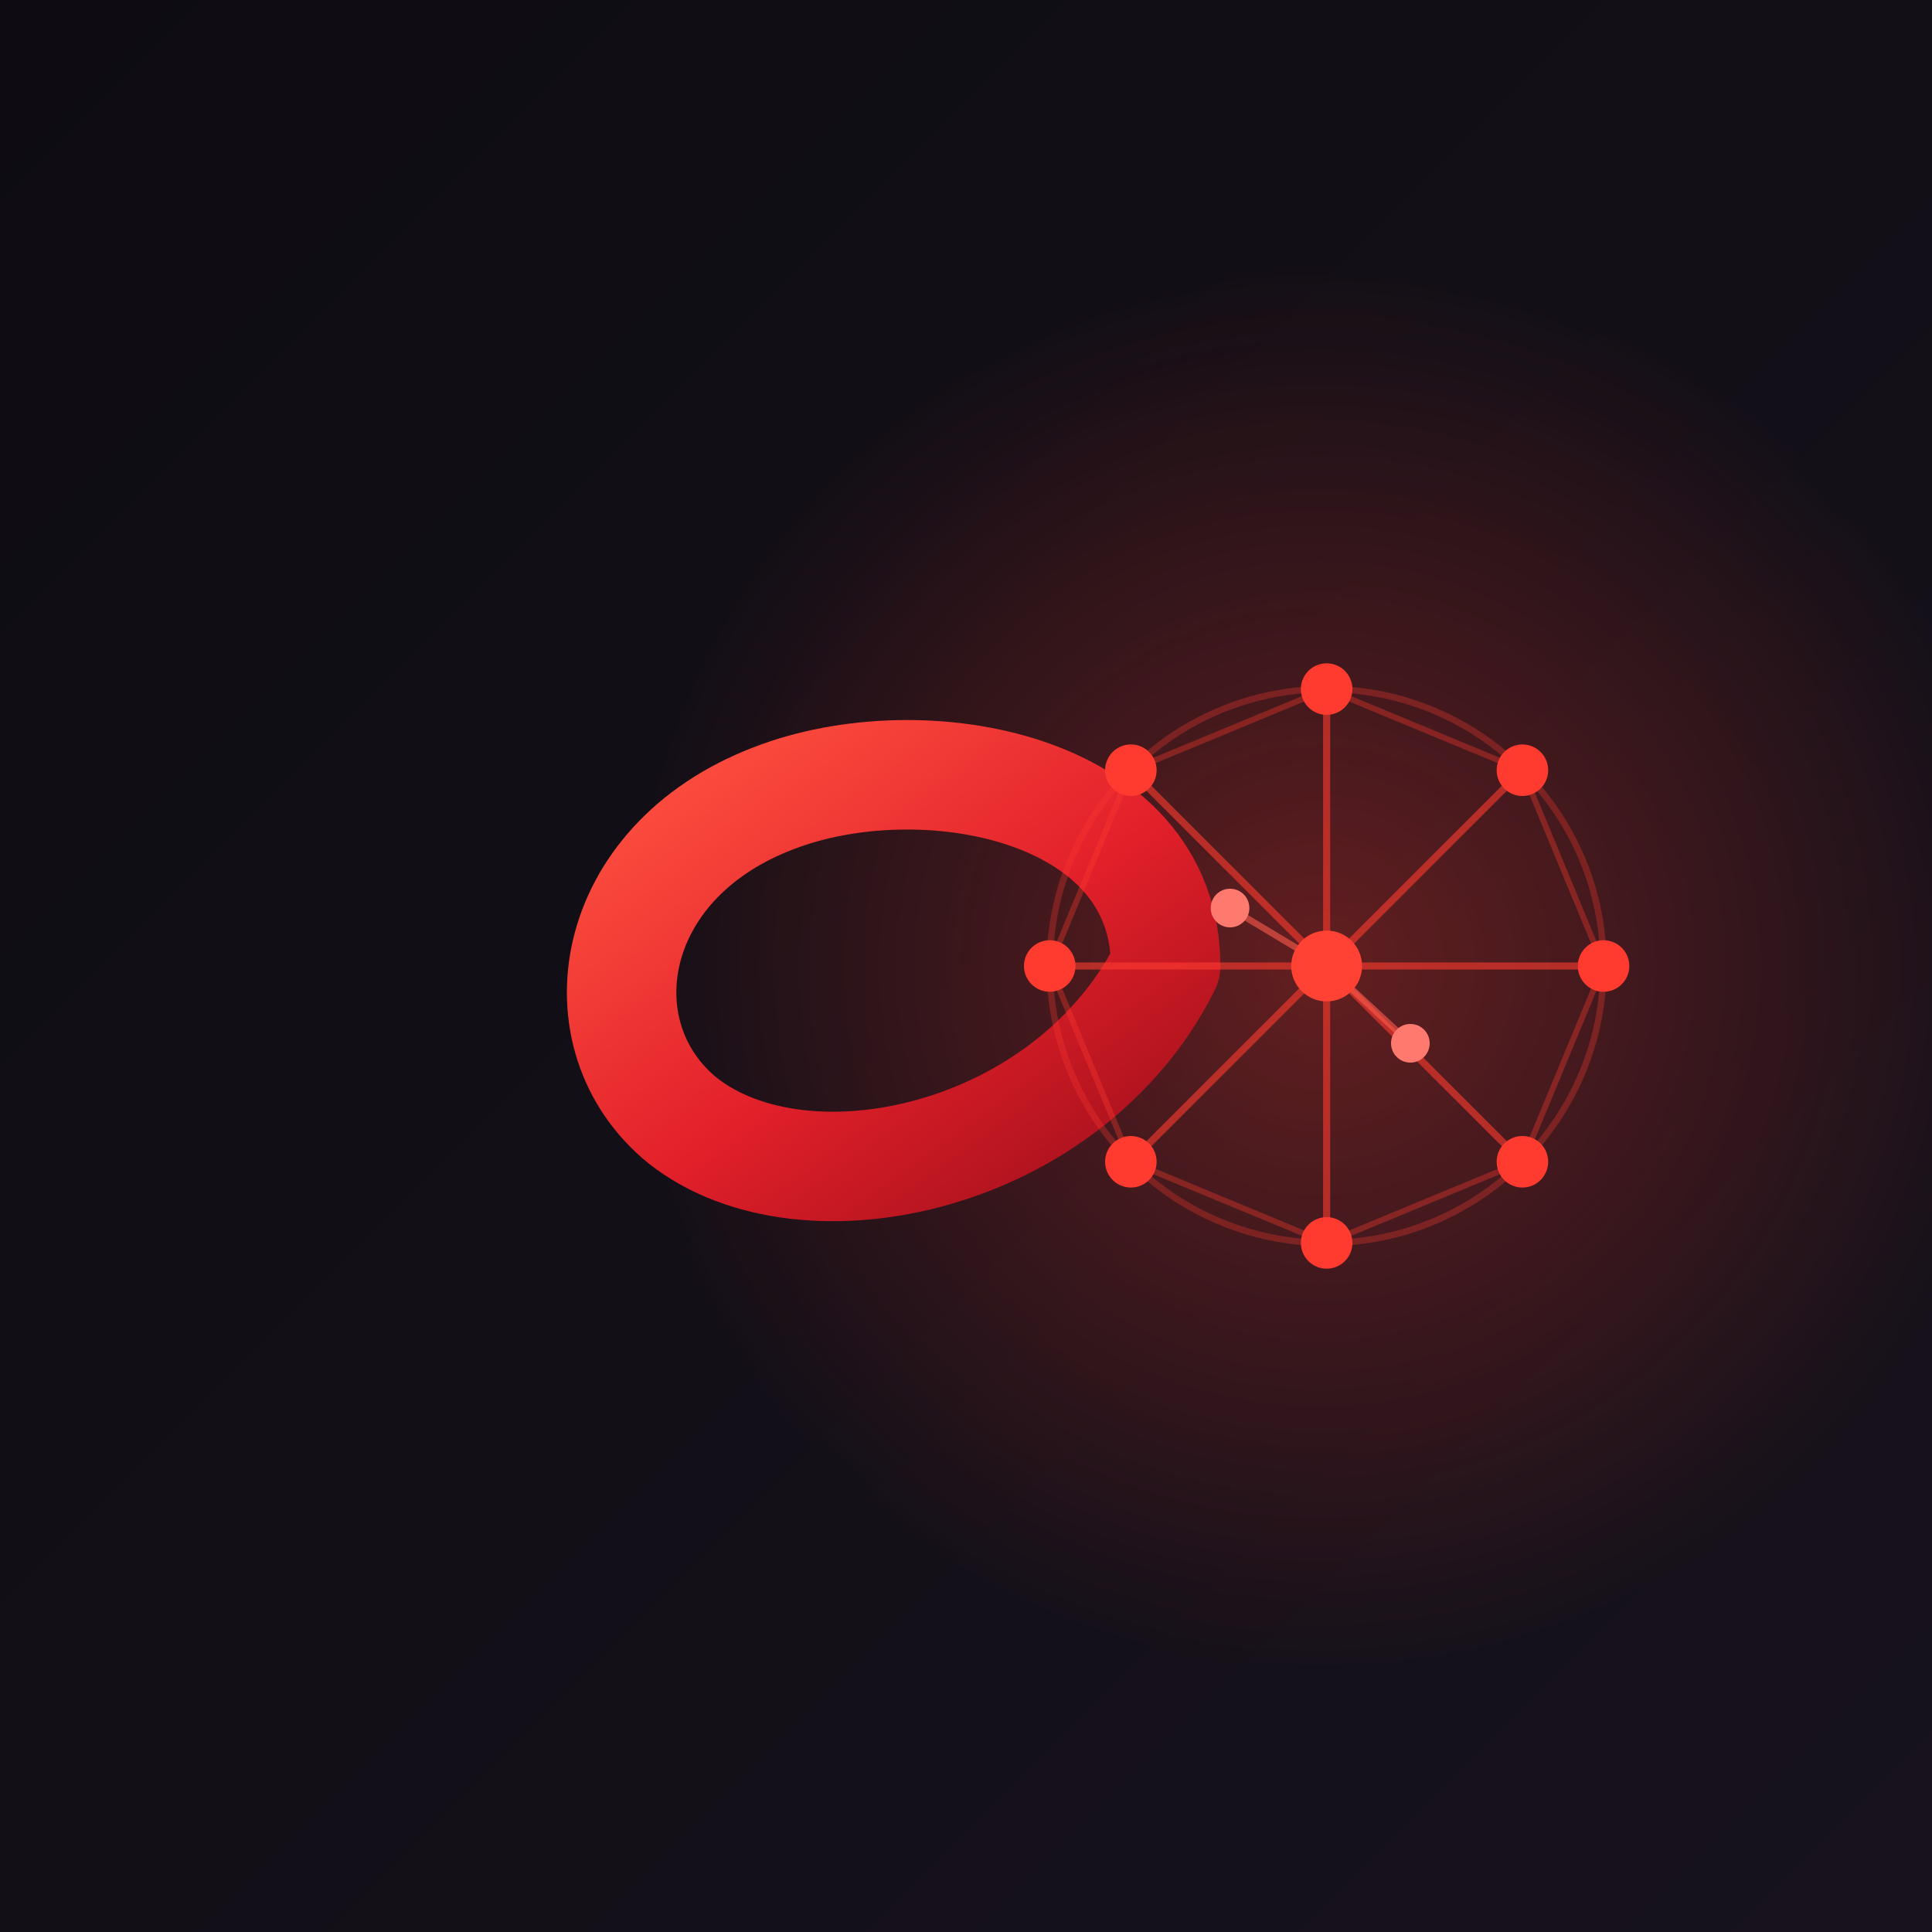
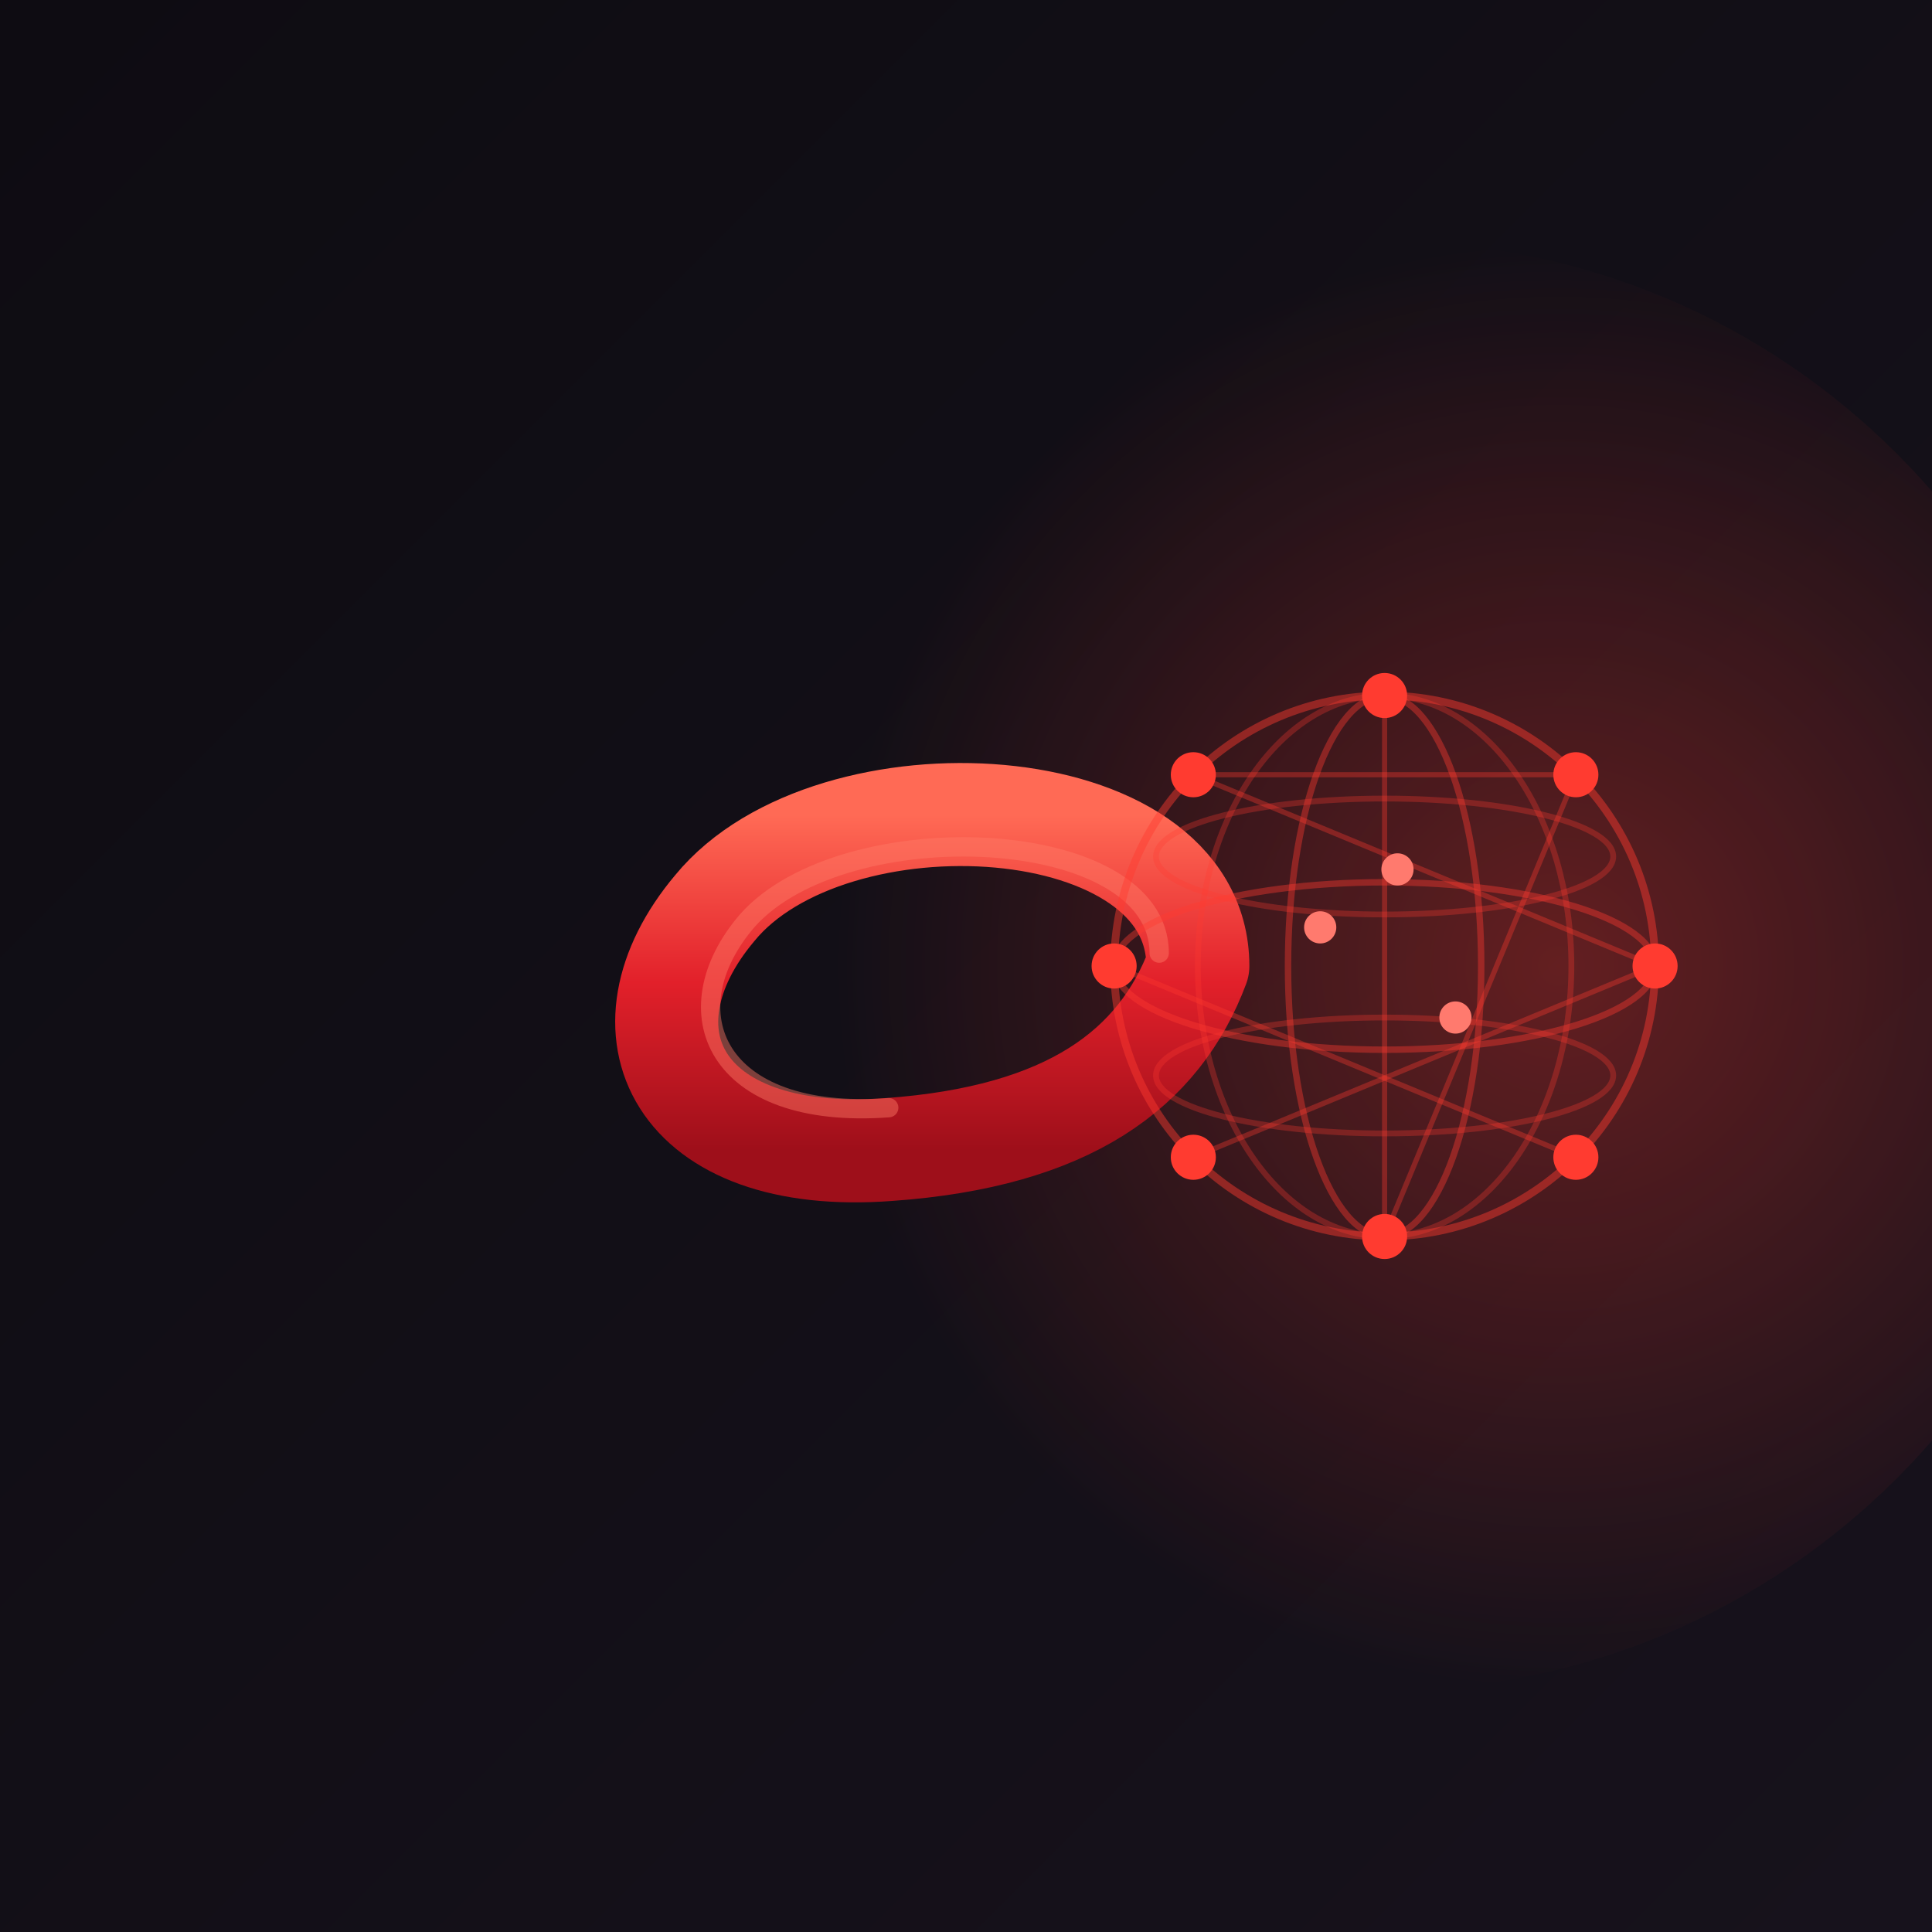
- <svg xmlns="http://www.w3.org/2000/svg" viewBox="0 0 600 600" width="600" height="600" role="img" aria-label="RedRelay.ai mark: a red relay loop flowing into a network sphere">
+ <svg xmlns="http://www.w3.org/2000/svg" viewBox="0 0 600 600" width="600" height="600" role="img" aria-label="RedRelay.ai mark">
  <defs>
    <linearGradient id="bgd" x1="0" y1="0" x2="1" y2="1">
      <stop offset="0" stop-color="#0e0c12" />
      <stop offset="1" stop-color="#17121c" />
    </linearGradient>
-     <linearGradient id="redg" x1="0" y1="0" x2="1" y2="1">
-       <stop offset="0" stop-color="#ff5140" />
-       <stop offset="0.55" stop-color="#e2202a" />
-       <stop offset="1" stop-color="#a3101b" />
+     <linearGradient id="redg" x1="0" y1="0" x2="0" y2="1">
+       <stop offset="0" stop-color="#ff6a55" />
+       <stop offset="0.5" stop-color="#e2202a" />
+       <stop offset="1" stop-color="#9e0f1a" />
    </linearGradient>
-     <radialGradient id="glow" cx="0.5" cy="0.5" r="0.5">
+     <radialGradient id="glow" cx="0.62" cy="0.5" r="0.5">
      <stop offset="0" stop-color="#ff3b30" stop-opacity="0.34" />
      <stop offset="1" stop-color="#ff3b30" stop-opacity="0" />
    </radialGradient>
  </defs>
  <rect width="600" height="600" fill="url(#bgd)" />
-   <circle cx="410" cy="300" r="220" fill="url(#glow)" />
-   <path d="M362 300 C362 244 286 230 240 248 C188 268 180 322 212 348 C250 378 332 360 362 300 Z" fill="none" stroke="url(#redg)" stroke-width="34" stroke-linejoin="round" stroke-linecap="round" />
-   <circle cx="412" cy="300" r="86" fill="none" stroke="#ff3b30" stroke-opacity="0.30" stroke-width="2" />
-   <line x1="412" y1="300" x2="498.0" y2="300.0" stroke="#ff3b30" stroke-opacity="0.6" stroke-width="2.2" />
-   <line x1="412" y1="300" x2="472.8" y2="360.8" stroke="#ff3b30" stroke-opacity="0.6" stroke-width="2.2" />
-   <line x1="412" y1="300" x2="412.0" y2="386.0" stroke="#ff3b30" stroke-opacity="0.6" stroke-width="2.2" />
-   <line x1="412" y1="300" x2="351.2" y2="360.8" stroke="#ff3b30" stroke-opacity="0.6" stroke-width="2.2" />
-   <line x1="412" y1="300" x2="326.0" y2="300.0" stroke="#ff3b30" stroke-opacity="0.6" stroke-width="2.2" />
-   <line x1="412" y1="300" x2="351.2" y2="239.2" stroke="#ff3b30" stroke-opacity="0.6" stroke-width="2.2" />
-   <line x1="412" y1="300" x2="412.0" y2="214.0" stroke="#ff3b30" stroke-opacity="0.6" stroke-width="2.2" />
-   <line x1="412" y1="300" x2="472.8" y2="239.2" stroke="#ff3b30" stroke-opacity="0.6" stroke-width="2.2" />
-   <line x1="498.0" y1="300.0" x2="472.8" y2="360.8" stroke="#ff3b30" stroke-opacity="0.35" stroke-width="1.8" />
-   <line x1="472.8" y1="360.8" x2="412.0" y2="386.0" stroke="#ff3b30" stroke-opacity="0.35" stroke-width="1.8" />
-   <line x1="412.0" y1="386.0" x2="351.2" y2="360.8" stroke="#ff3b30" stroke-opacity="0.35" stroke-width="1.8" />
-   <line x1="351.2" y1="360.8" x2="326.0" y2="300.0" stroke="#ff3b30" stroke-opacity="0.35" stroke-width="1.8" />
-   <line x1="326.0" y1="300.0" x2="351.2" y2="239.2" stroke="#ff3b30" stroke-opacity="0.35" stroke-width="1.8" />
-   <line x1="351.2" y1="239.2" x2="412.0" y2="214.0" stroke="#ff3b30" stroke-opacity="0.35" stroke-width="1.8" />
-   <line x1="412.0" y1="214.0" x2="472.8" y2="239.2" stroke="#ff3b30" stroke-opacity="0.35" stroke-width="1.8" />
-   <line x1="472.8" y1="239.2" x2="498.0" y2="300.0" stroke="#ff3b30" stroke-opacity="0.35" stroke-width="1.8" />
-   <line x1="412" y1="300" x2="382.0" y2="282.0" stroke="#ff5a4d" stroke-opacity="0.6" stroke-width="2" />
-   <line x1="412" y1="300" x2="438.0" y2="324.0" stroke="#ff5a4d" stroke-opacity="0.6" stroke-width="2" />
-   <circle cx="412" cy="300" r="11" fill="#ff4233" />
-   <circle cx="498.0" cy="300.0" r="8" fill="#ff3b30" />
-   <circle cx="472.8" cy="360.8" r="8" fill="#ff3b30" />
-   <circle cx="412.0" cy="386.0" r="8" fill="#ff3b30" />
-   <circle cx="351.2" cy="360.8" r="8" fill="#ff3b30" />
-   <circle cx="326.0" cy="300.0" r="8" fill="#ff3b30" />
-   <circle cx="351.2" cy="239.2" r="8" fill="#ff3b30" />
-   <circle cx="412.0" cy="214.0" r="8" fill="#ff3b30" />
-   <circle cx="472.8" cy="239.2" r="8" fill="#ff3b30" />
-   <circle cx="382.0" cy="282.0" r="6" fill="#ff7a6e" />
-   <circle cx="438.0" cy="324.0" r="6" fill="#ff7a6e" />
+   <circle cx="430" cy="300" r="225" fill="url(#glow)" />
+   <path d="M372 300 C372 244 258 238 222 282 C190 320 210 362 276 357 C332 353 360 332 372 300 Z" fill="none" stroke="url(#redg)" stroke-width="32" stroke-linejoin="round" stroke-linecap="round" />
+   <path d="M360 296 C360 256 262 252 232 286 C208 314 222 348 276 344" fill="none" stroke="#ff7a68" stroke-opacity="0.45" stroke-width="6" stroke-linecap="round" />
+   <circle cx="430" cy="300" r="84" fill="none" stroke="#ff3b30" stroke-opacity="0.45" stroke-width="2.4" />
+   <ellipse cx="430" cy="300" rx="84" ry="26" fill="none" stroke="#ff3b30" stroke-opacity="0.4" stroke-width="2" />
+   <ellipse cx="430" cy="266" rx="71" ry="18" fill="none" stroke="#ff3b30" stroke-opacity="0.3" stroke-width="1.8" />
+   <ellipse cx="430" cy="334" rx="71" ry="18" fill="none" stroke="#ff3b30" stroke-opacity="0.3" stroke-width="1.8" />
+   <ellipse cx="430" cy="300" rx="30" ry="84" fill="none" stroke="#ff3b30" stroke-opacity="0.4" stroke-width="2" />
+   <ellipse cx="430" cy="300" rx="58" ry="84" fill="none" stroke="#ff3b30" stroke-opacity="0.3" stroke-width="1.8" />
+   <line x1="514.0" y1="300.0" x2="370.6" y2="359.4" stroke="#ff3b30" stroke-opacity="0.35" stroke-width="1.6" />
+   <line x1="489.4" y1="359.4" x2="346.0" y2="300.0" stroke="#ff3b30" stroke-opacity="0.35" stroke-width="1.6" />
+   <line x1="430.0" y1="384.0" x2="430.0" y2="216.0" stroke="#ff3b30" stroke-opacity="0.35" stroke-width="1.6" />
+   <line x1="370.6" y1="240.6" x2="489.4" y2="240.6" stroke="#ff3b30" stroke-opacity="0.35" stroke-width="1.6" />
+   <line x1="514.0" y1="300.0" x2="370.6" y2="240.6" stroke="#ff3b30" stroke-opacity="0.35" stroke-width="1.6" />
+   <line x1="430.0" y1="384.0" x2="489.4" y2="240.6" stroke="#ff3b30" stroke-opacity="0.35" stroke-width="1.6" />
+   <circle cx="514.0" cy="300.0" r="7" fill="#ff3b30" />
+   <circle cx="489.4" cy="359.4" r="7" fill="#ff3b30" />
+   <circle cx="430.0" cy="384.0" r="7" fill="#ff3b30" />
+   <circle cx="370.6" cy="359.4" r="7" fill="#ff3b30" />
+   <circle cx="346.0" cy="300.0" r="7" fill="#ff3b30" />
+   <circle cx="370.6" cy="240.6" r="7" fill="#ff3b30" />
+   <circle cx="430.0" cy="216.0" r="7" fill="#ff3b30" />
+   <circle cx="489.4" cy="240.6" r="7" fill="#ff3b30" />
+   <circle cx="410.0" cy="288.0" r="5" fill="#ff7a6e" />
+   <circle cx="452.0" cy="316.0" r="5" fill="#ff7a6e" />
+   <circle cx="434.0" cy="270.0" r="5" fill="#ff7a6e" />
</svg>
